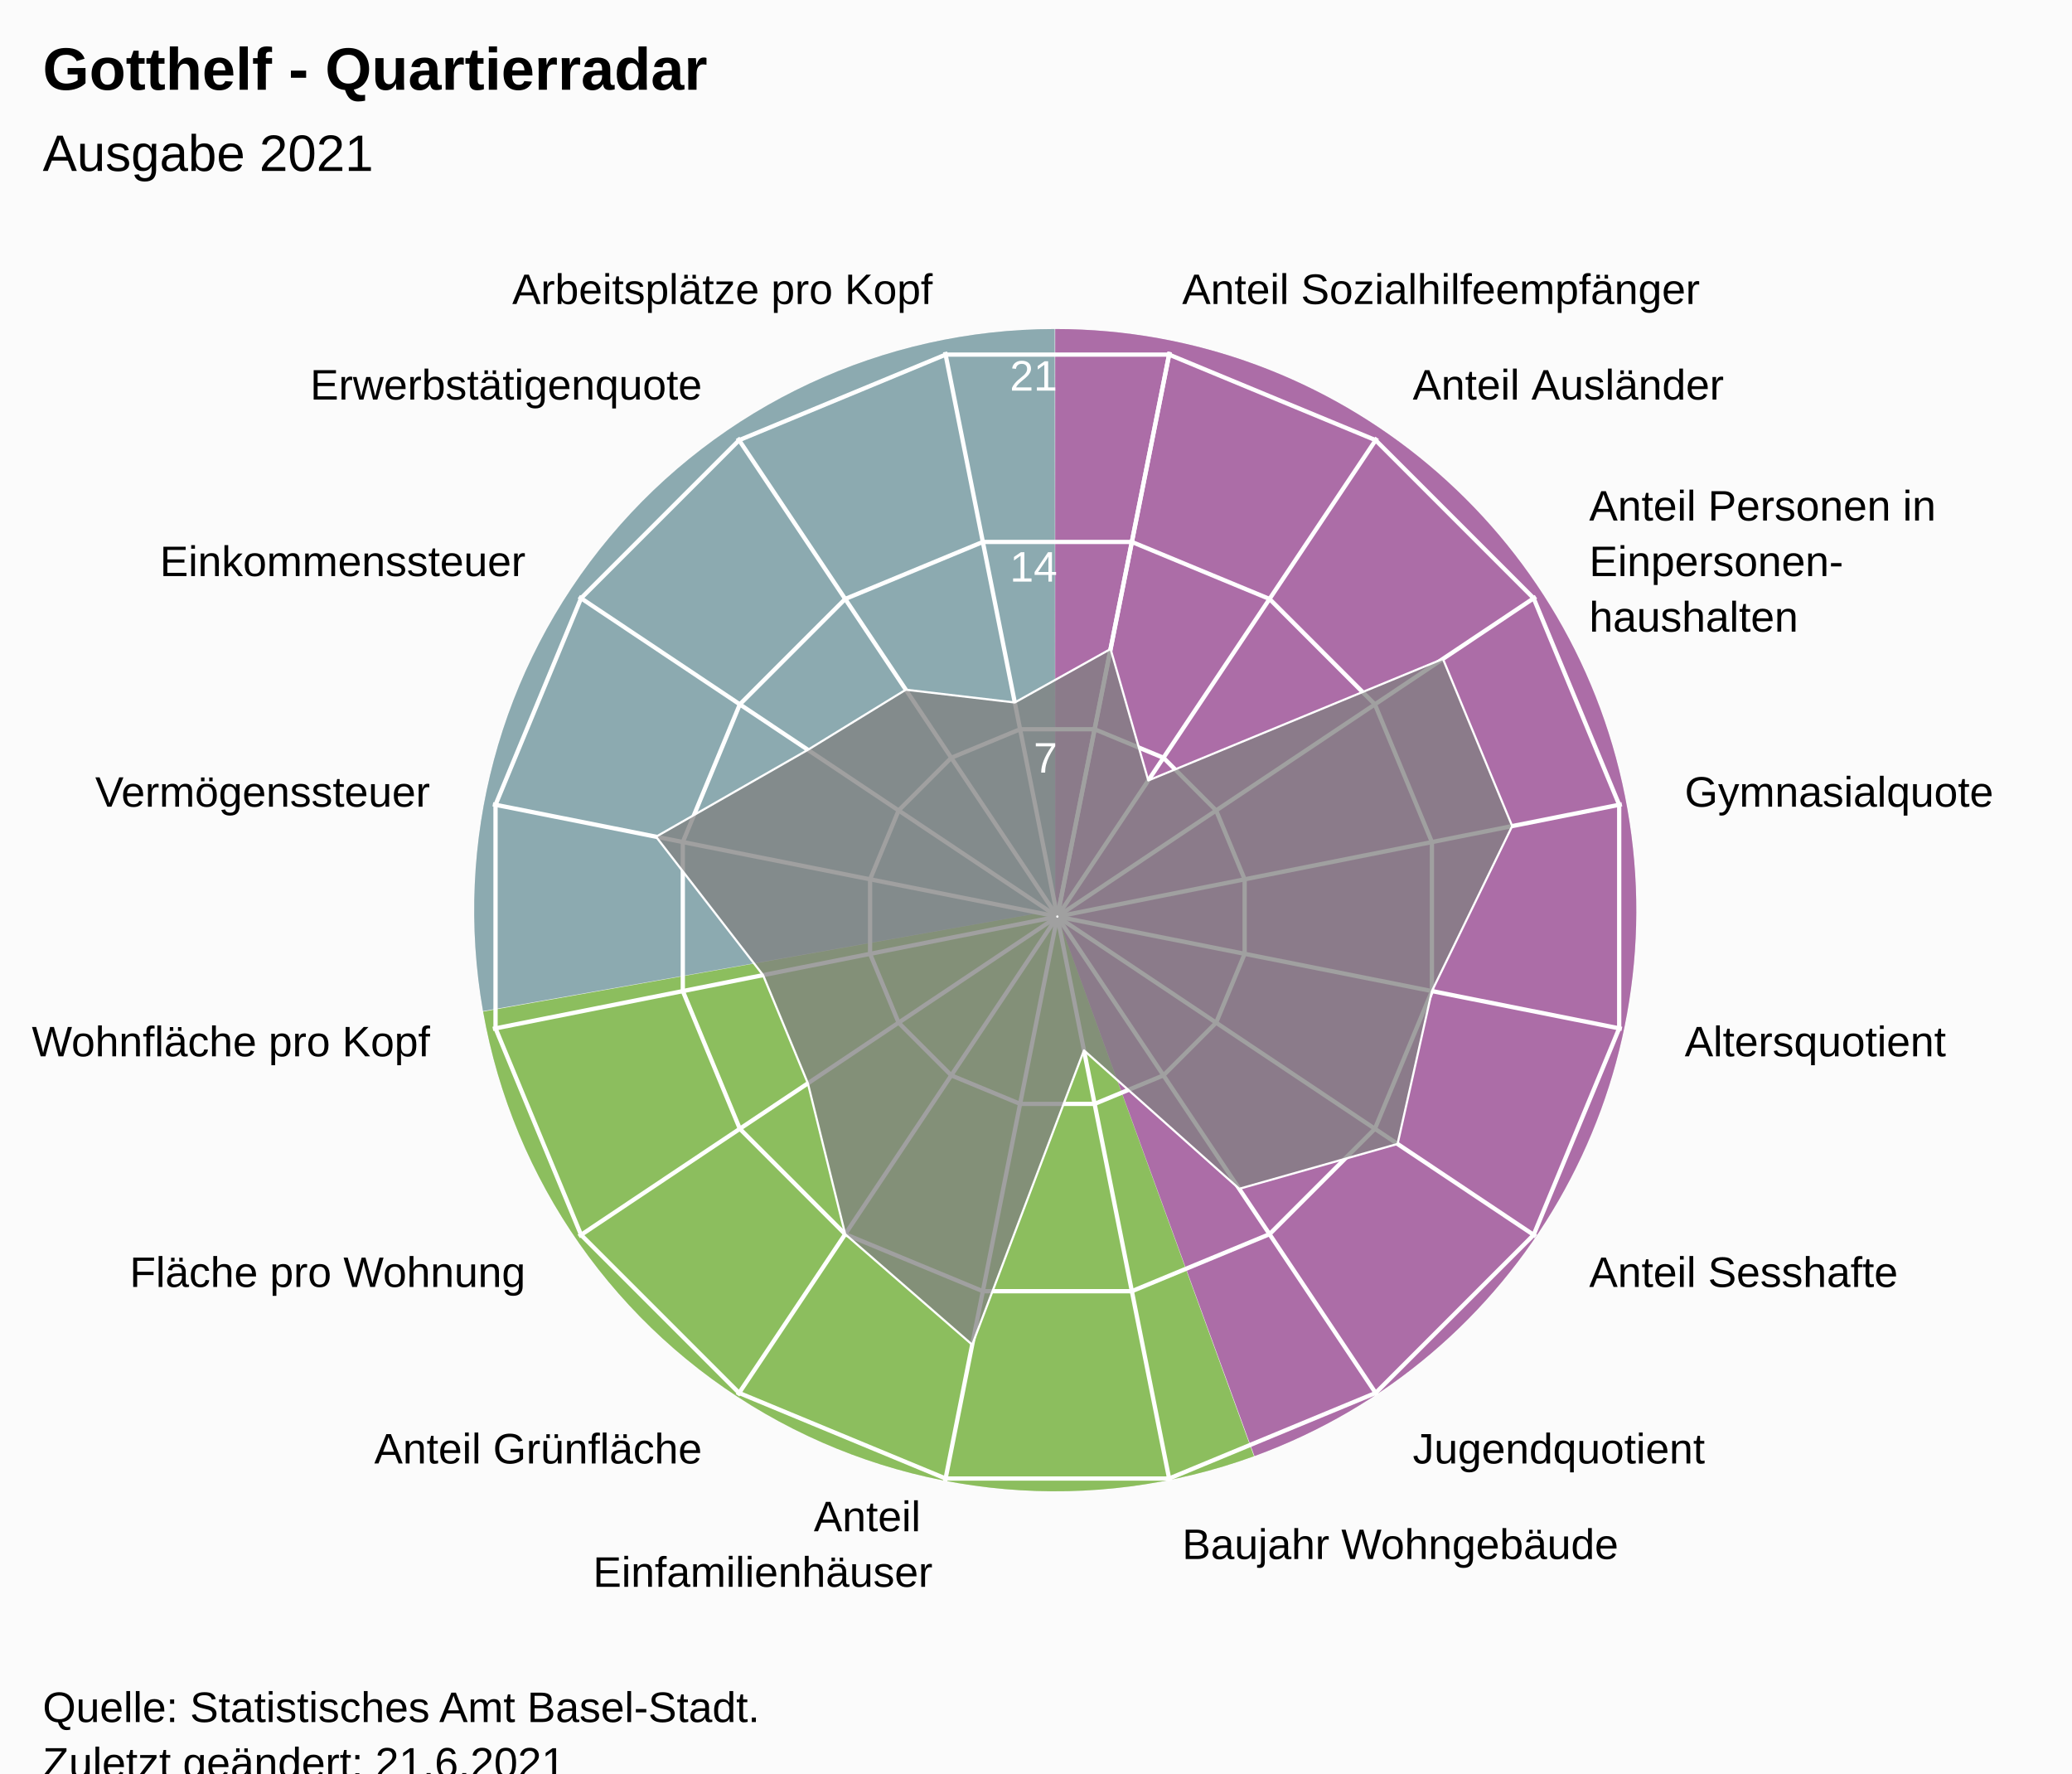
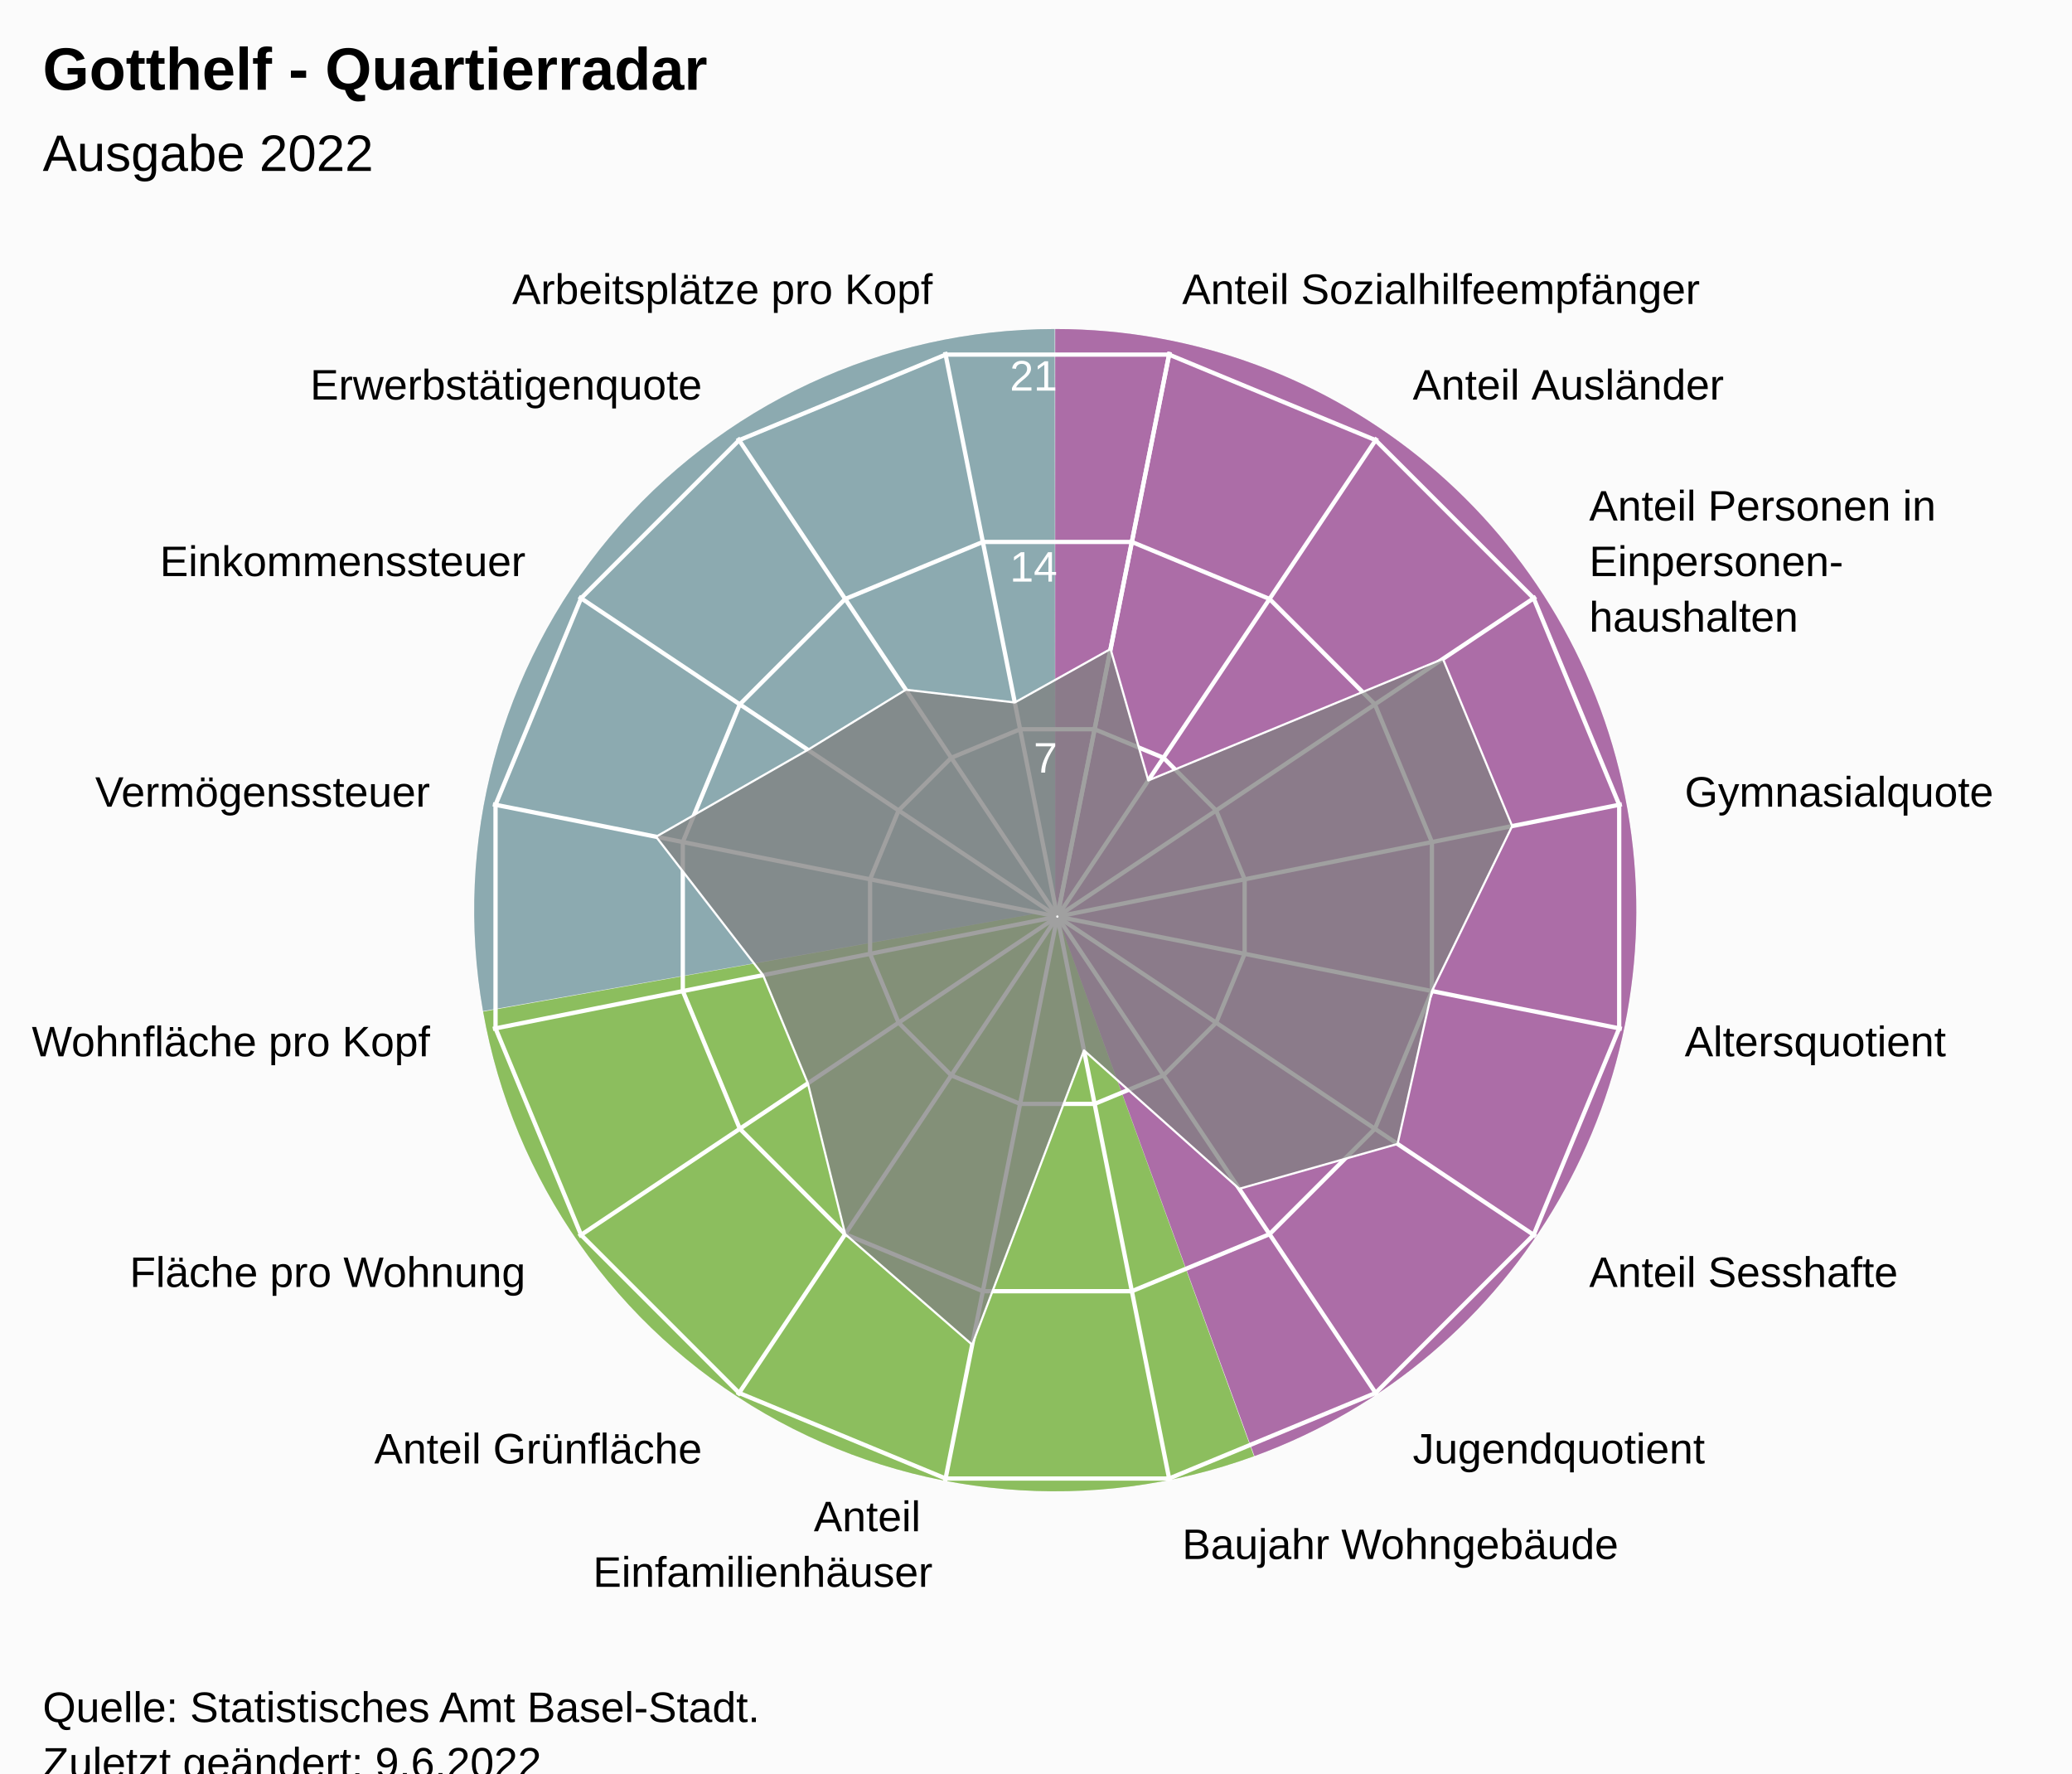
<svg xmlns="http://www.w3.org/2000/svg" version="1.1" class="highcharts-root" style="font-family:Arial;font-size:12px;" viewBox="0 0 485 415">
  <defs>
-     <clipPath id="highcharts-8jcbzgi-24-">
+     <clipPath id="highcharts-fphl0tq-24-">
      <rect x="0" y="0" width="455" height="317" fill="none" />
    </clipPath>
-     <clipPath id="highcharts-8jcbzgi-42">
+     <clipPath id="highcharts-fphl0tq-42">
      <circle cx="227.5" cy="158.5" r="134.725" />
    </clipPath>
-     <clipPath id="highcharts-8jcbzgi-43-">
+     <clipPath id="highcharts-fphl0tq-43-">
      <rect x="20" y="56" width="455" height="317" fill="none" />
    </clipPath>
  </defs>
  <rect fill="#fbfbfb" class="highcharts-background" x="0" y="0" width="485" height="428" rx="0" ry="0" />
  <rect fill="none" class="highcharts-plot-background" x="20" y="56" width="455" height="317" />
  <path fill="#923F8D" d="M 247 77 A 136 136 0 0 1 293.643 340.752 L 247 213 A 0 0 0 0 0 247 213 Z" fill-opacity="0.5" />
  <path fill="#68AB2B" d="M 293.515 340.798 A 136 136 0 0 1 113.09 236.75 L 247 213 A 0 0 0 0 0 247 213 Z" fill-opacity="0.5" />
  <path fill="#689199" d="M 113.066 236.616 A 136 136 0 0 1 246.864 77 L 247 213 A 0 0 0 0 0 247 213 Z" fill-opacity="0.5" />
  <path fill="#923F8D" d="M 247 77 A 136 136 0 0 1 293.643 340.752 L 247 213 A 0 0 0 0 0 247 213 Z" fill-opacity="0.5" />
  <path fill="#68AB2B" d="M 293.515 340.798 A 136 136 0 0 1 113.09 236.75 L 247 213 A 0 0 0 0 0 247 213 Z" fill-opacity="0.5" />
  <path fill="#689199" d="M 113.066 236.616 A 136 136 0 0 1 246.864 77 L 247 213 A 0 0 0 0 0 247 213 Z" fill-opacity="0.5" />
  <g class="highcharts-pane-group" data-z-index="0" />
  <g class="highcharts-grid highcharts-xaxis-grid" data-z-index="1">
    <path fill="none" stroke="white" stroke-width="1" data-z-index="1" class="highcharts-grid-line" d="M 247.5 214.5 L 273.784 82.364" opacity="1" />
    <path fill="none" stroke="white" stroke-width="1" data-z-index="1" class="highcharts-grid-line" d="M 247.5 214.5 L 322.349 102.48" opacity="1" />
    <path fill="none" stroke="white" stroke-width="1" data-z-index="1" class="highcharts-grid-line" d="M 247.5 214.5 L 359.52 139.651" opacity="1" />
    <path fill="none" stroke="white" stroke-width="1" data-z-index="1" class="highcharts-grid-line" d="M 247.5 214.5 L 379.636 188.216" opacity="1" />
    <path fill="none" stroke="white" stroke-width="1" data-z-index="1" class="highcharts-grid-line" d="M 247.5 214.5 L 379.636 240.784" opacity="1" />
    <path fill="none" stroke="white" stroke-width="1" data-z-index="1" class="highcharts-grid-line" d="M 247.5 214.5 L 359.52 289.349" opacity="1" />
    <path fill="none" stroke="white" stroke-width="1" data-z-index="1" class="highcharts-grid-line" d="M 247.5 214.5 L 322.349 326.52" opacity="1" />
    <path fill="none" stroke="white" stroke-width="1" data-z-index="1" class="highcharts-grid-line" d="M 247.5 214.5 L 273.784 346.636" opacity="1" />
    <path fill="none" stroke="white" stroke-width="1" data-z-index="1" class="highcharts-grid-line" d="M 247.5 214.5 L 221.216 346.636" opacity="1" />
    <path fill="none" stroke="white" stroke-width="1" data-z-index="1" class="highcharts-grid-line" d="M 247.5 214.5 L 172.651 326.52" opacity="1" />
    <path fill="none" stroke="white" stroke-width="1" data-z-index="1" class="highcharts-grid-line" d="M 247.5 214.5 L 135.48 289.349" opacity="1" />
    <path fill="none" stroke="white" stroke-width="1" data-z-index="1" class="highcharts-grid-line" d="M 247.5 214.5 L 115.364 240.784" opacity="1" />
    <path fill="none" stroke="white" stroke-width="1" data-z-index="1" class="highcharts-grid-line" d="M 247.5 214.5 L 115.364 188.216" opacity="1" />
    <path fill="none" stroke="white" stroke-width="1" data-z-index="1" class="highcharts-grid-line" d="M 247.5 214.5 L 135.48 139.651" opacity="1" />
    <path fill="none" stroke="white" stroke-width="1" data-z-index="1" class="highcharts-grid-line" d="M 247.5 214.5 L 172.651 102.48" opacity="1" />
    <path fill="none" stroke="white" stroke-width="1" data-z-index="1" class="highcharts-grid-line" d="M 247.5 214.5 L 221.216 82.364" opacity="1" />
    <path fill="none" stroke="white" stroke-width="1" data-z-index="1" class="highcharts-grid-line" d="M 247.5 214.5 L 273.784 82.364" opacity="1" />
  </g>
  <g class="highcharts-grid highcharts-yaxis-grid" data-z-index="1">
    <path fill="none" stroke="white" stroke-width="1" data-z-index="1" class="highcharts-grid-line" d="M 247.5 214.5 L 247.5 214.5 L 247.5 214.5 L 247.5 214.5 L 247.5 214.5 L 247.5 214.5 L 247.5 214.5 L 247.5 214.5 L 247.5 214.5 L 247.5 214.5 L 247.5 214.5 L 247.5 214.5 L 247.5 214.5 L 247.5 214.5 L 247.5 214.5 L 247.5 214.5 L 247.5 214.5 L 247.5 214.5" opacity="1" />
    <path fill="none" stroke="white" stroke-width="1" data-z-index="1" class="highcharts-grid-line" d="M 256.22 170.663 L 272.331 177.337 L 284.663 189.669 L 291.337 205.78 L 291.337 223.22 L 284.663 239.331 L 272.331 251.663 L 256.22 258.337 L 238.78 258.337 L 222.669 251.663 L 210.337 239.331 L 203.663 223.22 L 203.663 205.78 L 210.337 189.669 L 222.669 177.337 L 238.78 170.663 L 256.22 170.663 L 256.22 170.663" opacity="1" />
    <path fill="none" stroke="white" stroke-width="1" data-z-index="1" class="highcharts-grid-line" d="M 264.939 126.827 L 297.163 140.174 L 321.826 164.837 L 335.173 197.061 L 335.173 231.939 L 321.826 264.163 L 297.163 288.826 L 264.939 302.173 L 230.061 302.173 L 197.837 288.826 L 173.174 264.163 L 159.827 231.939 L 159.827 197.061 L 173.174 164.837 L 197.837 140.174 L 230.061 126.827 L 264.939 126.827 L 264.939 126.827" opacity="1" />
    <path fill="none" stroke="white" stroke-width="1" data-z-index="1" class="highcharts-grid-line" d="M 273.659 82.99 L 321.994 103.011 L 358.989 140.006 L 379.01 188.341 L 379.01 240.659 L 358.989 288.994 L 321.994 325.989 L 273.659 346.01 L 221.341 346.01 L 173.006 325.989 L 136.011 288.994 L 115.99 240.659 L 115.99 188.341 L 136.011 140.006 L 173.006 103.011 L 221.341 82.99 L 273.659 82.99 L 273.659 82.99" opacity="1" />
  </g>
  <rect fill="none" class="highcharts-plot-border" data-z-index="1" x="20" y="56" width="455" height="317" />
  <g class="highcharts-axis highcharts-xaxis" data-z-index="2">
    <path fill="none" class="highcharts-axis-line" data-z-index="7" d="M 247.5 79.775 A 134.725 134.725 0 1 1 247.365 79.775 M 247.5 214.5 A 0 0 0 1 0 247.5 214.5" />
  </g>
  <g class="highcharts-axis highcharts-yaxis" data-z-index="2">
    <path fill="none" class="highcharts-axis-line" data-z-index="7" d="M 247.5 214.5 L 247.5 79.775" />
  </g>
  <g class="highcharts-series-group" data-z-index="3">
-     <g class="highcharts-series highcharts-series-0 highcharts-area-series" data-z-index="0.1" opacity="1" transform="translate(20,56) scale(1 1)" clip-path="url(#highcharts-8jcbzgi-42)">
+     <g class="highcharts-series highcharts-series-0 highcharts-area-series" data-z-index="0.1" opacity="1" transform="translate(20,56) scale(1 1)" clip-path="url(#highcharts-fphl0tq-42)">
      <path fill="rgb(128,128,128)" fill-opacity="0.75" d="M 239.957 95.876 L 248.784 126.646 L 317.753 98.195 L 333.961 137.324 L 315.173 175.939 L 307.135 211.71 L 270.068 222.208 L 233.728 189.812 L 207.569 258.698 L 177.837 232.826 L 169.101 197.521 L 158.614 172.202 L 133.564 139.815 L 169.101 119.479 L 192.026 105.41 L 217.535 108.401 L 239.957 95.876 L 227.446 158.77 L 227.554 158.77 L 227.653 158.729 L 227.729 158.653 L 227.77 158.554 L 227.77 158.446 L 227.729 158.347 L 227.653 158.271 L 227.554 158.23 L 227.446 158.23 L 227.347 158.271 L 227.271 158.347 L 227.23 158.446 L 227.23 158.554 L 227.271 158.653 L 227.347 158.729 L 227.446 158.77" class="highcharts-area" data-z-index="0" />
      <path fill="none" d="M 239.957 95.876 L 248.784 126.646 L 317.753 98.195 L 333.961 137.324 L 315.173 175.939 L 307.135 211.71 L 270.068 222.208 L 233.728 189.812 L 207.569 258.698 L 177.837 232.826 L 169.101 197.521 L 158.614 172.202 L 133.564 139.815 L 169.101 119.479 L 192.026 105.41 L 217.535 108.401 L 239.957 95.876" class="highcharts-graph" data-z-index="1" stroke="white" stroke-width="0.5" stroke-linejoin="round" stroke-linecap="round" />
    </g>
    <g class="highcharts-markers highcharts-series-0 highcharts-area-series" data-z-index="0.1" opacity="1" transform="translate(20,56) scale(1 1)" clip-path="none" />
  </g>
  <text x="10" text-anchor="start" class="highcharts-title" data-z-index="4" style="color:#000000;font-size:14px;font-weight:bold;font-family:Arial;fill:#000000;" y="21">
    <tspan>Gotthelf - Quartierradar</tspan>
  </text>
  <text x="10" text-anchor="start" class="highcharts-subtitle" data-z-index="4" style="color:#000000;font-size:12px;font-weight:normal;font-family:Arial;fill:#000000;" y="40">
-     <tspan>Ausgabe 2021</tspan>
+     <tspan>Ausgabe 2022</tspan>
  </text>
  <text x="10" text-anchor="start" class="highcharts-caption" data-z-index="4" style="color:#666666;fill:#666666;" y="385" />
  <g class="highcharts-axis-labels highcharts-xaxis-labels" data-z-index="7">
    <text x="276.71" style="color:#000000;cursor:default;font-size:10px;fill:#000000;" transform="translate(0,0)" text-anchor="start" y="71.152" opacity="1">
      <tspan>Anteil Sozialhilfeempfänger</tspan>
    </text>
    <text x="330.683" style="color:#000000;cursor:default;font-size:10px;fill:#000000;" transform="translate(0,0)" text-anchor="start" y="93.508" opacity="1">
      <tspan>Anteil Ausländer</tspan>
    </text>
    <text x="371.992" style="color:#000000;cursor:default;font-size:10px;fill:#000000;" transform="translate(0,0)" text-anchor="start" y="121.817" opacity="1">
      <tspan>Anteil Personen in</tspan>
      <tspan dy="13" x="371.992">Einpersonen-</tspan>
      <tspan dy="13" x="371.992">haushalten</tspan>
    </text>
    <text x="394.348" style="color:#000000;cursor:default;font-size:10px;fill:#000000;" transform="translate(0,0)" text-anchor="start" y="188.79" opacity="1">
      <tspan>Gymnasialquote</tspan>
    </text>
    <text x="394.348" style="color:#000000;cursor:default;font-size:10px;fill:#000000;" transform="translate(0,0)" text-anchor="start" y="247.21" opacity="1">
      <tspan>Altersquotient</tspan>
    </text>
    <text x="371.992" style="color:#000000;cursor:default;font-size:10px;fill:#000000;" transform="translate(0,0)" text-anchor="start" y="301.183" opacity="1">
      <tspan>Anteil Sesshafte</tspan>
    </text>
    <text x="330.683" style="color:#000000;cursor:default;font-size:10px;fill:#000000;" transform="translate(0,0)" text-anchor="start" y="342.492" opacity="1">
      <tspan>Jugendquotient</tspan>
    </text>
    <text x="276.71" style="color:#000000;cursor:default;font-size:10px;fill:#000000;" transform="translate(0,0)" text-anchor="start" y="364.848" opacity="1">
      <tspan>Baujahr Wohngebäude</tspan>
    </text>
    <text x="218.29" style="color:#000000;cursor:default;font-size:10px;fill:#000000;" transform="translate(0,0)" text-anchor="end" y="358.348" opacity="1">
      <tspan>Anteil</tspan>
      <tspan dy="13" x="218.29">Einfamilienhäuser</tspan>
    </text>
    <text x="164.317" style="color:#000000;cursor:default;font-size:10px;fill:#000000;" transform="translate(0,0)" text-anchor="end" y="342.492" opacity="1">
      <tspan>Anteil Grünfläche</tspan>
    </text>
    <text x="123.008" style="color:#000000;cursor:default;font-size:10px;fill:#000000;" transform="translate(0,0)" text-anchor="end" y="301.183" opacity="1">
      <tspan>Fläche pro Wohnung</tspan>
    </text>
    <text x="100.652" style="color:#000000;cursor:default;font-size:10px;fill:#000000;" transform="translate(0,0)" text-anchor="end" y="247.21" opacity="1">
      <tspan>Wohnfläche pro Kopf</tspan>
    </text>
    <text x="100.652" style="color:#000000;cursor:default;font-size:10px;fill:#000000;" transform="translate(0,0)" text-anchor="end" y="188.79" opacity="1">
      <tspan>Vermögenssteuer</tspan>
    </text>
    <text x="123.008" style="color:#000000;cursor:default;font-size:10px;fill:#000000;" transform="translate(0,0)" text-anchor="end" y="134.817" opacity="1">
      <tspan>Einkommenssteuer</tspan>
    </text>
    <text x="164.317" style="color:#000000;cursor:default;font-size:10px;fill:#000000;" transform="translate(0,0)" text-anchor="end" y="93.508" opacity="1">
      <tspan>Erwerbstätigenquote</tspan>
    </text>
    <text x="218.29" style="color:#000000;cursor:default;font-size:10px;fill:#000000;" transform="translate(0,0)" text-anchor="end" y="71.152" opacity="1">
      <tspan>Arbeitsplätze pro Kopf</tspan>
    </text>
    <text x="0" style="color:#000000;cursor:default;font-size:10px;fill:#000000;" transform="translate(0,0)" text-anchor="middle" y="-9999">16</text>
  </g>
  <g class="highcharts-axis-labels highcharts-yaxis-labels" data-z-index="7">
    <text x="0" style="color:white;cursor:default;font-size:10px;fill:white;" text-anchor="end" transform="translate(0,0)" y="-9999" opacity="0">
      <tspan>0</tspan>
    </text>
    <text x="247.5" style="color:white;cursor:default;font-size:10px;fill:white;" text-anchor="end" transform="translate(0,0)" y="180.805" opacity="1">
      <tspan>7</tspan>
    </text>
    <text x="247.5" style="color:white;cursor:default;font-size:10px;fill:white;" text-anchor="end" transform="translate(0,0)" y="136.109" opacity="1">
      <tspan>14</tspan>
    </text>
    <text x="247.5" style="color:white;cursor:default;font-size:10px;fill:white;" text-anchor="end" transform="translate(0,0)" y="91.414" opacity="1">
      <tspan>21</tspan>
    </text>
  </g>
  <text x="10" class="highcharts-credits" text-anchor="start" data-z-index="8" style="cursor:default;color:#000000;font-size:10px;fill:#000000;" y="403">
    <tspan>Quelle: Statistisches Amt Basel-Stadt.</tspan>
-     <tspan x="10" dy="13">Zuletzt geändert: 21.6.2021</tspan>
+     <tspan x="10" dy="13">Zuletzt geändert: 9.6.2022</tspan>
  </text>
-   <g class="highcharts-control-points" data-z-index="99" clip-path="url(#highcharts-8jcbzgi-43-)" />
+   <g class="highcharts-control-points" data-z-index="99" clip-path="url(#highcharts-fphl0tq-43-)" />
</svg>
